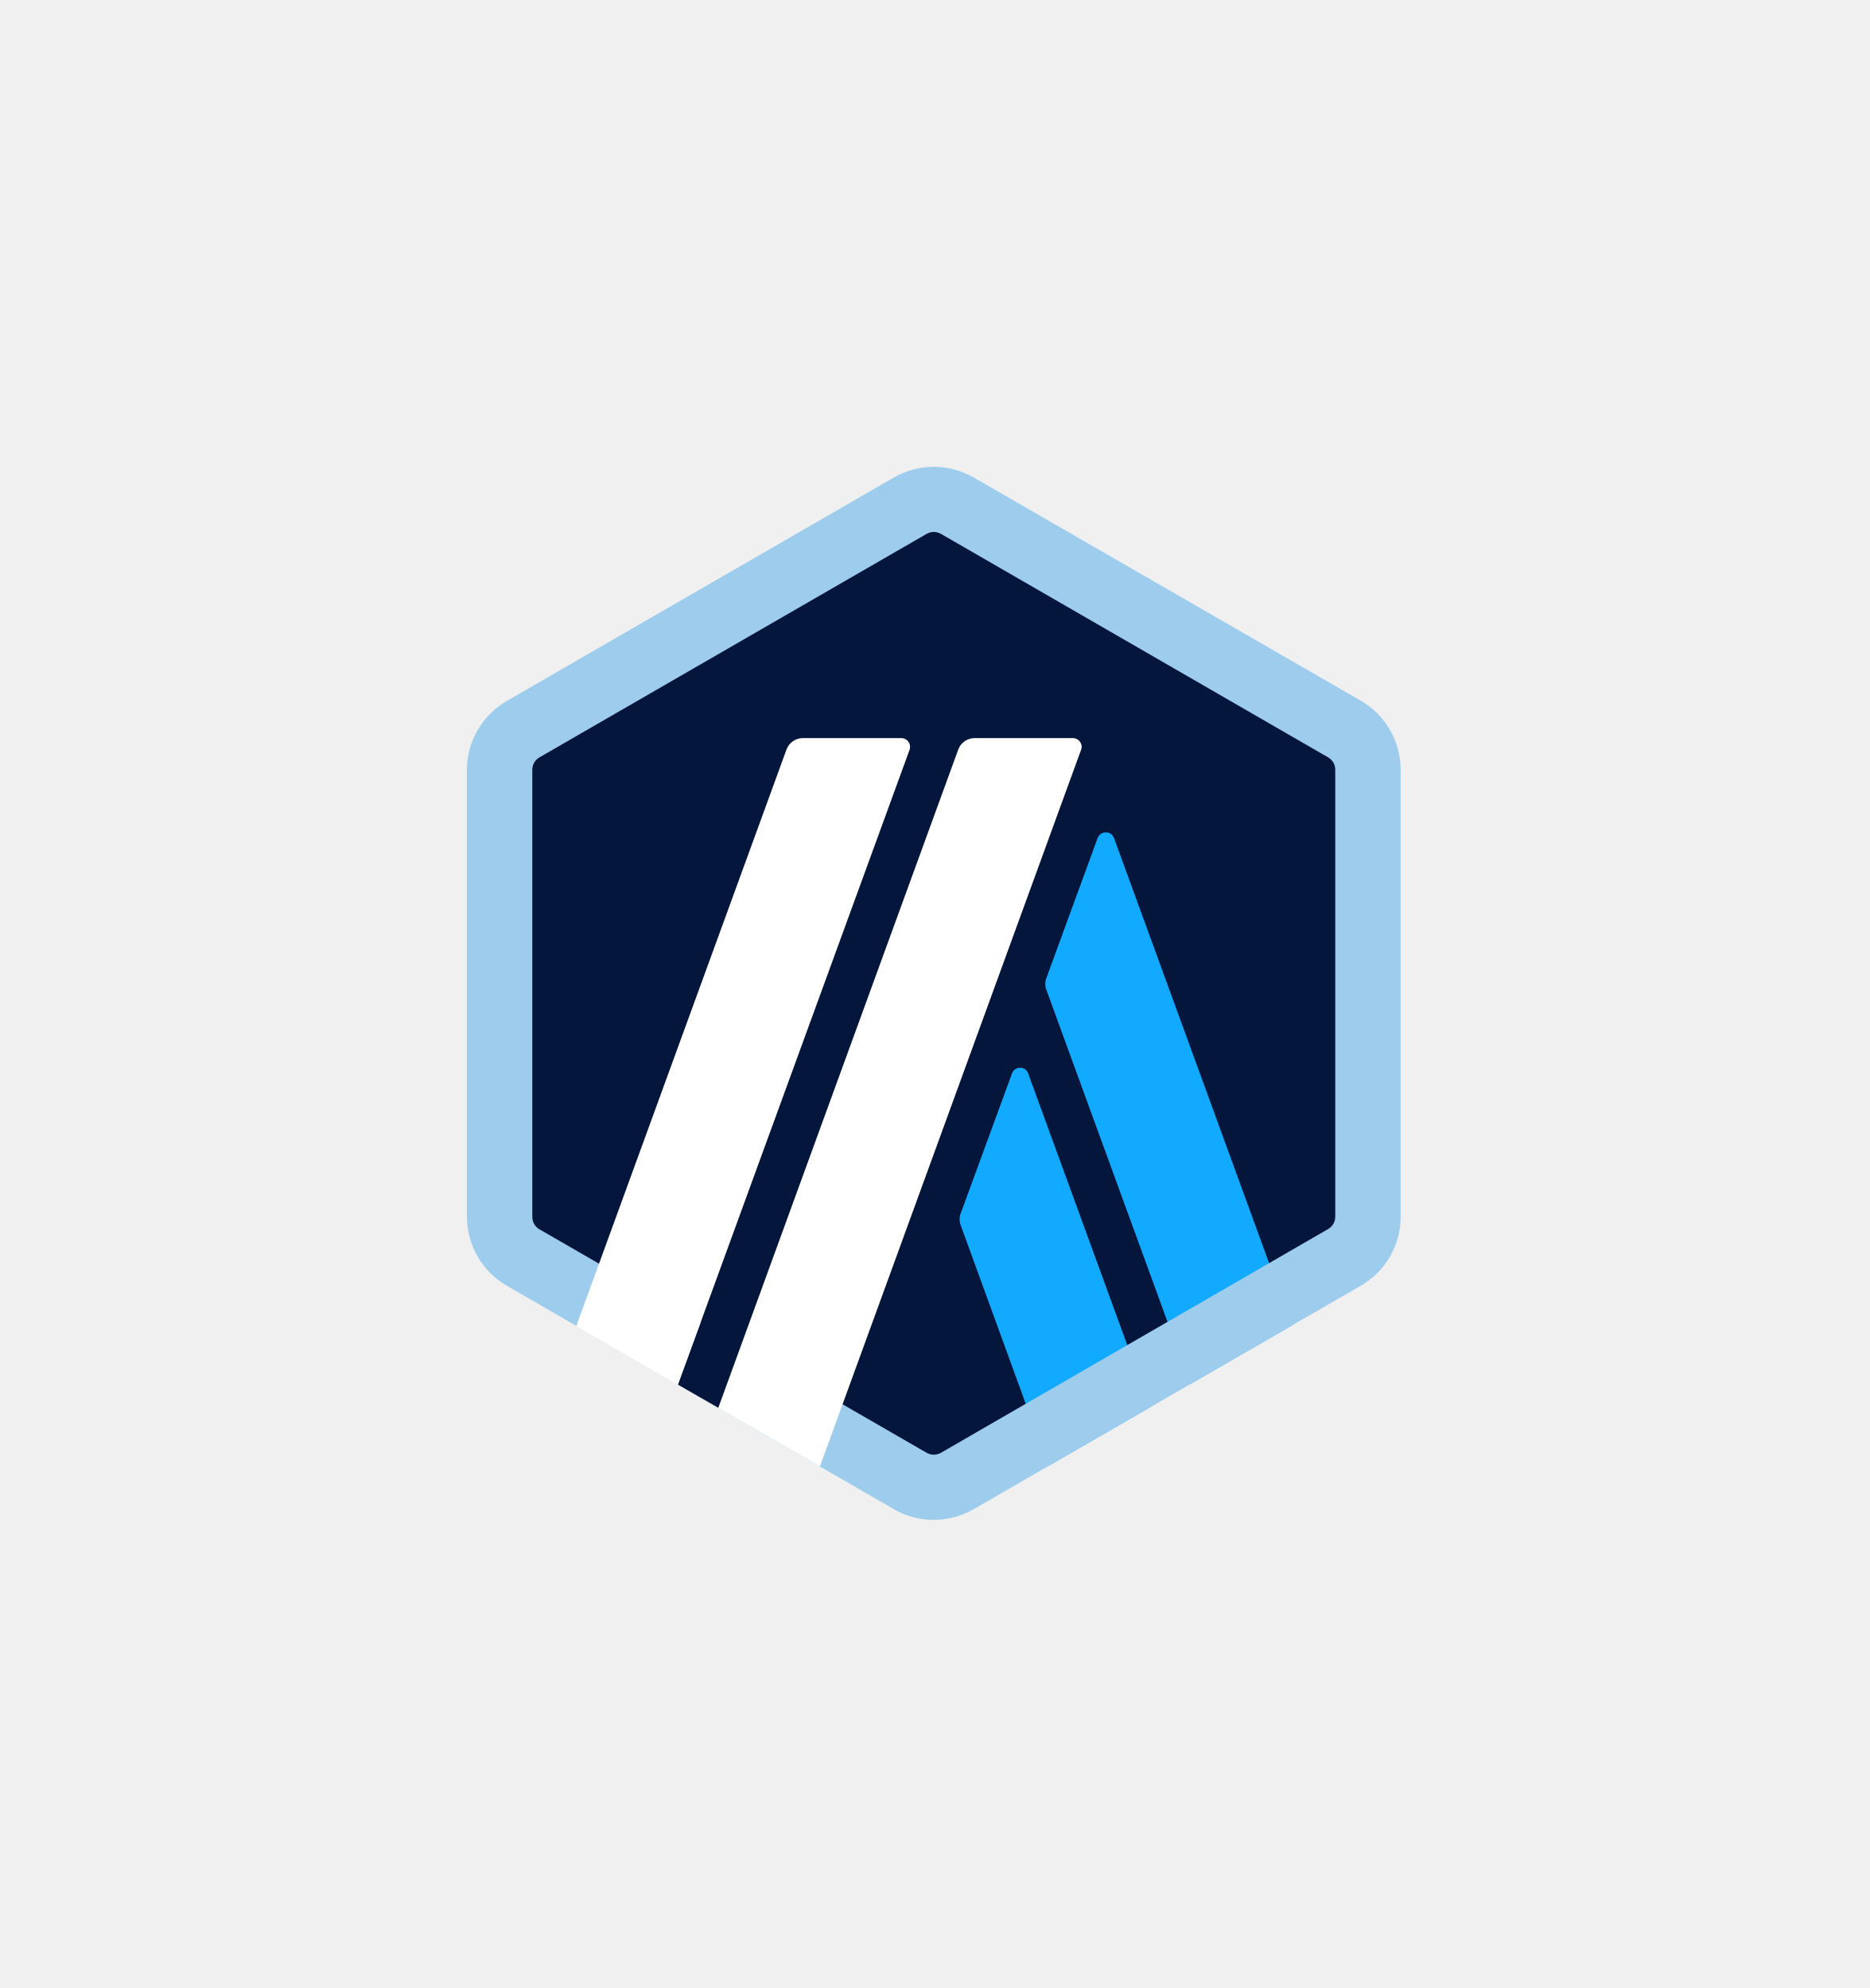
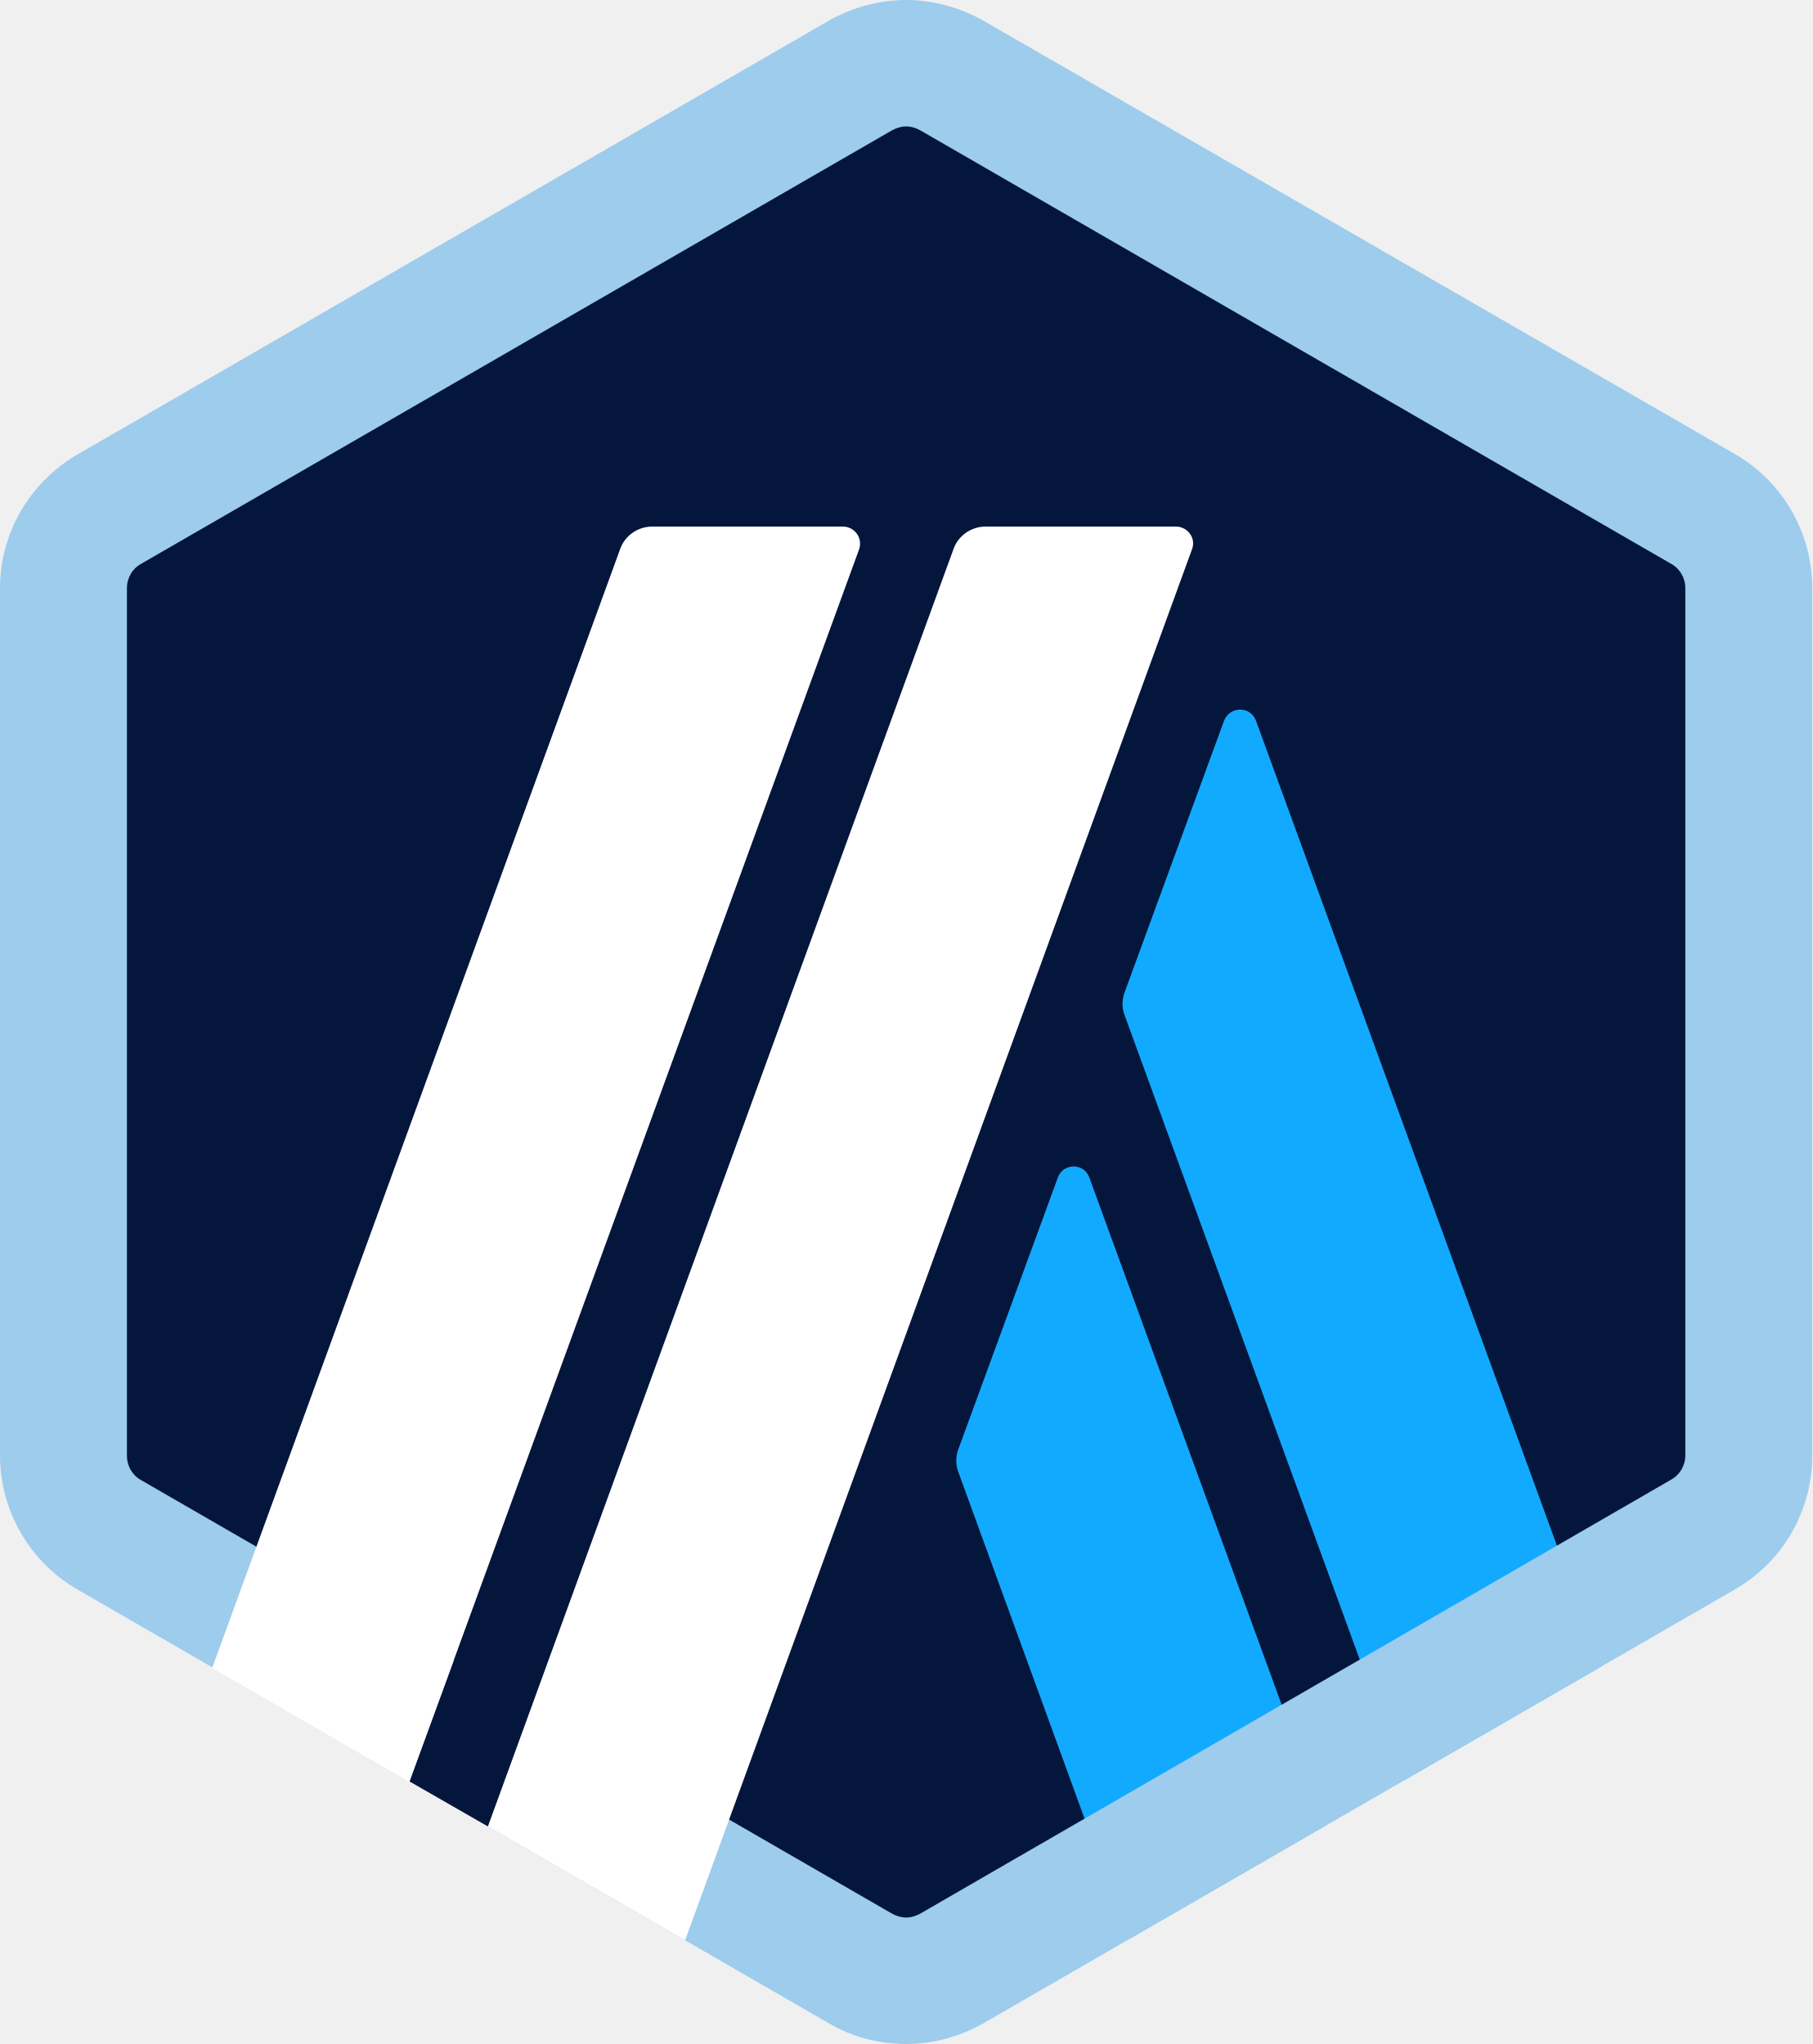
- <svg xmlns="http://www.w3.org/2000/svg" id="Layer_1" version="1.1" viewBox="0 0 741.07 788.07">
+ <svg xmlns="http://www.w3.org/2000/svg" id="Layer_1" version="1.1" viewBox="185.04 185.04 370.07 417.47">
  <defs>
    <style>
      .st0 {
        fill: none;
      }

      .st1 {
        fill: #12aaff;
      }

      .st2 {
        fill: #fff;
      }

      .st3 {
        fill: #05163d;
      }

      .st4 {
        fill: #9dcced;
      }

      .st5 {
        clip-path: url(#clippath);
      }
    </style>
    <clipPath id="clippath">
      <rect class="st0" x="185.04" y="185.04" width="370.07" height="417.47" />
    </clipPath>
  </defs>
  <g class="st5">
    <g>
      <path class="st3" d="M199.08,311.99v163.76c0,10.39,5.54,20.09,14.64,25.23l141.7,81.83c9.01,5.24,20.19,5.24,29.19,0l141.79-81.83c9.01-5.24,14.64-14.84,14.64-25.23v-163.76c0-10.39-5.54-20.09-14.64-25.33l-141.79-81.83c-9-5.24-20.18-5.24-29.19,0l-141.79,81.83c-8.91,5.24-14.55,14.84-14.55,25.33Z" />
      <path class="st1" d="M401.04,425.58l-20.29,55.41c-.59,1.48-.59,3.26,0,4.75l34.73,95.39,40.27-23.25-48.29-132.39c-1.09-2.97-5.34-2.97-6.43.1Z" />
      <path class="st1" d="M441.51,332.27c-1.09-3.07-5.34-3.07-6.53,0l-20.28,55.41c-.59,1.58-.59,3.26,0,4.75l57,156.24,40.27-23.25-70.45-193.15Z" />
      <path class="st4" d="M370.07,210.86c.99,0,1.98.3,2.87.79l153.37,88.56c1.78.99,2.87,2.87,2.87,4.95v177.12c0,2.08-1.09,3.96-2.87,4.95l-153.37,88.66c-.89.49-1.88.79-2.87.79s-1.98-.3-2.87-.79l-153.37-88.56c-1.78-.99-2.87-2.87-2.87-4.95v-177.22c0-2.08,1.09-3.96,2.87-4.95l153.37-88.56c.89-.49,1.88-.79,2.87-.79ZM370.07,185.04c-5.44,0-10.98,1.48-15.83,4.25l-153.37,88.56c-9.7,5.64-15.83,16.03-15.83,27.31v177.12c0,11.28,6.04,21.77,15.83,27.41l153.37,88.56c4.85,2.87,10.29,4.25,15.83,4.25s10.98-1.48,15.83-4.25l153.37-88.56c9.8-5.64,15.83-16.03,15.83-27.41v-177.12c0-11.28-6.04-21.77-15.83-27.41l-153.37-88.46c-4.95-2.77-10.39-4.25-15.83-4.25Z" />
      <path class="st3" d="M268.64,548.87l14.15-38.59,28.3,23.55-26.42,24.24-16.03-9.2Z" />
      <path class="st2" d="M357.11,292.59h-38.89c-2.87,0-5.54,1.78-6.53,4.55l-83.32,228.57,40.27,23.25,91.83-251.73c.79-2.28-.89-4.65-3.37-4.65Z" />
      <path class="st2" d="M425.18,292.59h-38.89c-2.87,0-5.54,1.78-6.53,4.55l-95.09,260.93,40.27,23.25,103.5-284.08c.89-2.28-.89-4.65-3.27-4.65Z" />
    </g>
  </g>
</svg>
